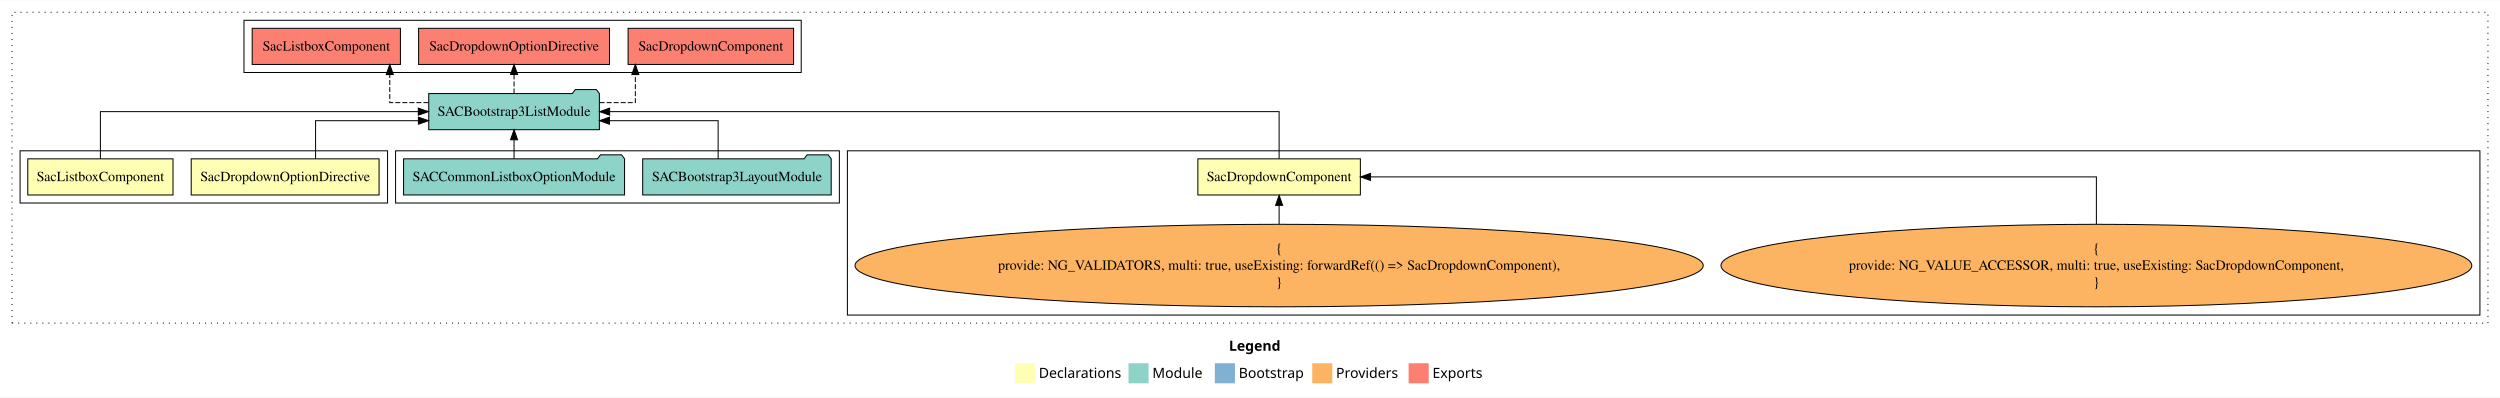
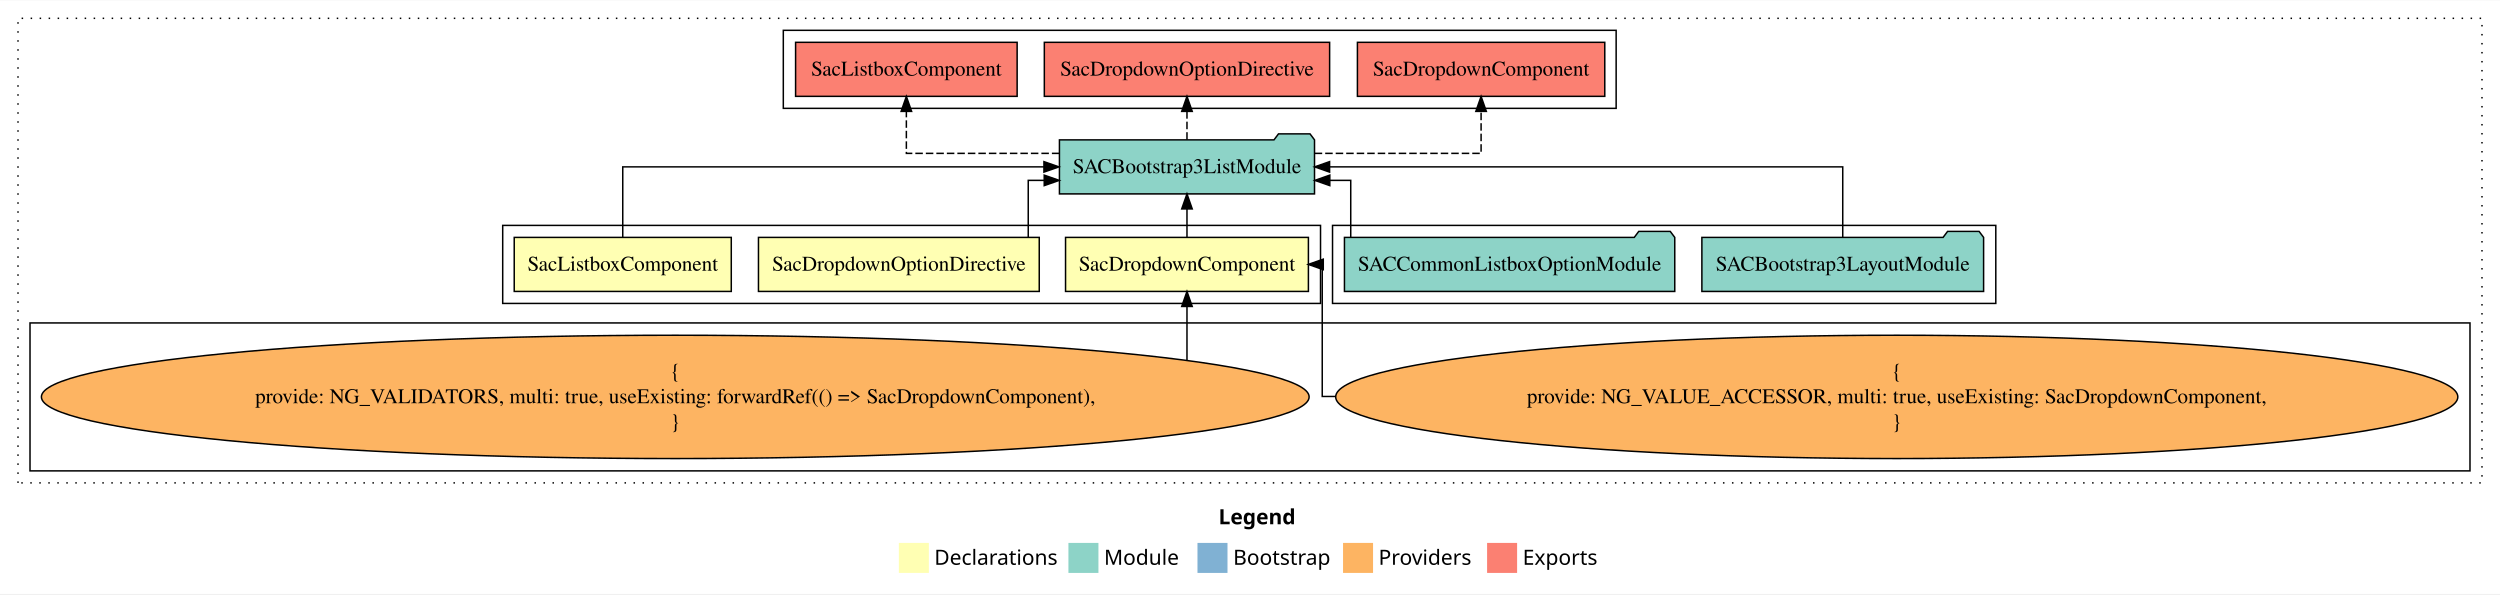
- <svg xmlns="http://www.w3.org/2000/svg" width="2490pt" height="396pt" viewBox="0.00 0.00 2490.00 395.59">
+ <svg xmlns="http://www.w3.org/2000/svg" width="1666pt" height="396pt" viewBox="0.00 0.00 1666.00 395.59">
  <g id="graph0" class="graph" transform="scale(1 1) rotate(0) translate(4 391.59)">
-     <polygon fill="white" stroke="transparent" points="-4,4 -4,-391.59 2486,-391.59 2486,4 -4,4" />
-     <text text-anchor="start" x="1220.01" y="-42.4" font-family="Times-12" font-weight="bold" font-size="14.00">Legend</text>
-     <polygon fill="#ffffb3" stroke="transparent" points="1007,-10 1007,-30 1027,-30 1027,-10 1007,-10" />
-     <text text-anchor="start" x="1030.63" y="-15.4" font-family="Times-12" font-size="14.00">  Declarations</text>
-     <polygon fill="#8dd3c7" stroke="transparent" points="1120,-10 1120,-30 1140,-30 1140,-10 1120,-10" />
-     <text text-anchor="start" x="1143.73" y="-15.4" font-family="Times-12" font-size="14.00">  Module</text>
-     <polygon fill="#80b1d3" stroke="transparent" points="1206,-10 1206,-30 1226,-30 1226,-10 1206,-10" />
-     <text text-anchor="start" x="1229.78" y="-15.4" font-family="Times-12" font-size="14.00">  Bootstrap</text>
-     <polygon fill="#fdb462" stroke="transparent" points="1303,-10 1303,-30 1323,-30 1323,-10 1303,-10" />
-     <text text-anchor="start" x="1326.67" y="-15.4" font-family="Times-12" font-size="14.00">  Providers</text>
-     <polygon fill="#fb8072" stroke="transparent" points="1399,-10 1399,-30 1419,-30 1419,-10 1399,-10" />
-     <text text-anchor="start" x="1422.73" y="-15.4" font-family="Times-12" font-size="14.00">  Exports</text>
+     <polygon fill="white" stroke="transparent" points="-4,4 -4,-391.59 1662,-391.59 1662,4 -4,4" />
+     <text text-anchor="start" x="808.01" y="-42.4" font-family="Times-12" font-weight="bold" font-size="14.00">Legend</text>
+     <polygon fill="#ffffb3" stroke="transparent" points="595,-10 595,-30 615,-30 615,-10 595,-10" />
+     <text text-anchor="start" x="618.63" y="-15.4" font-family="Times-12" font-size="14.00">  Declarations</text>
+     <polygon fill="#8dd3c7" stroke="transparent" points="708,-10 708,-30 728,-30 728,-10 708,-10" />
+     <text text-anchor="start" x="731.73" y="-15.4" font-family="Times-12" font-size="14.00">  Module</text>
+     <polygon fill="#80b1d3" stroke="transparent" points="794,-10 794,-30 814,-30 814,-10 794,-10" />
+     <text text-anchor="start" x="817.78" y="-15.4" font-family="Times-12" font-size="14.00">  Bootstrap</text>
+     <polygon fill="#fdb462" stroke="transparent" points="891,-10 891,-30 911,-30 911,-10 891,-10" />
+     <text text-anchor="start" x="914.67" y="-15.4" font-family="Times-12" font-size="14.00">  Providers</text>
+     <polygon fill="#fb8072" stroke="transparent" points="987,-10 987,-30 1007,-30 1007,-10 987,-10" />
+     <text text-anchor="start" x="1010.73" y="-15.4" font-family="Times-12" font-size="14.00">  Exports</text>
    <g id="clust1" class="cluster">
-       <polygon fill="none" stroke="black" stroke-dasharray="1,5" points="8,-70 8,-379.59 2474,-379.59 2474,-70 8,-70" />
+       <polygon fill="none" stroke="black" stroke-dasharray="1,5" points="8,-70 8,-379.59 1650,-379.59 1650,-70 8,-70" />
+     </g>
+     <g id="clust6" class="cluster">
+       <polygon fill="none" stroke="black" points="884,-189.59 884,-241.59 1326,-241.59 1326,-189.59 884,-189.59" />
+     </g>
+     <g id="clust2" class="cluster">
+       <polygon fill="none" stroke="black" points="331,-189.59 331,-241.59 876,-241.59 876,-189.59 331,-189.59" />
+     </g>
+     <g id="clust7" class="cluster">
+       <polygon fill="none" stroke="black" points="518,-319.59 518,-371.59 1073,-371.59 1073,-319.59 518,-319.59" />
    </g>
    <g id="clust3" class="cluster">
-       <polygon fill="none" stroke="black" points="840,-78 840,-241.59 2466,-241.59 2466,-78 840,-78" />
-     </g>
-     <g id="clust7" class="cluster">
-       <polygon fill="none" stroke="black" points="239,-319.59 239,-371.59 794,-371.59 794,-319.59 239,-319.59" />
-     </g>
-     <g id="clust6" class="cluster">
-       <polygon fill="none" stroke="black" points="390,-189.59 390,-241.59 832,-241.59 832,-189.59 390,-189.59" />
-     </g>
-     <g id="clust2" class="cluster">
-       <polygon fill="none" stroke="black" points="16,-189.59 16,-241.59 382,-241.59 382,-189.59 16,-189.59" />
+       <polygon fill="none" stroke="black" points="16,-78 16,-176.59 1642,-176.59 1642,-78 16,-78" />
    </g>
    <g id="node1" class="node">
-       <polygon fill="#ffffb3" stroke="black" points="1350.92,-233.59 1189.08,-233.59 1189.08,-197.59 1350.92,-197.59 1350.92,-233.59" />
-       <text text-anchor="middle" x="1270" y="-211.39" font-family="Times,serif" font-size="14.00">SacDropdownComponent</text>
+       <polygon fill="#ffffb3" stroke="black" points="867.92,-233.59 706.08,-233.59 706.08,-197.59 867.92,-197.59 867.92,-233.59" />
+       <text text-anchor="middle" x="787" y="-211.39" font-family="Times,serif" font-size="14.00">SacDropdownComponent</text>
    </g>
    <g id="node4" class="node">
-       <polygon fill="#8dd3c7" stroke="black" points="592.99,-298.59 589.99,-302.59 568.99,-302.59 565.99,-298.59 423.01,-298.59 423.01,-262.59 592.99,-262.59 592.99,-298.59" />
-       <text text-anchor="middle" x="508" y="-276.39" font-family="Times,serif" font-size="14.00">SACBootstrap3ListModule</text>
+       <polygon fill="#8dd3c7" stroke="black" points="871.99,-298.59 868.99,-302.59 847.99,-302.59 844.99,-298.59 702.01,-298.59 702.01,-262.59 871.99,-262.59 871.99,-298.59" />
+       <text text-anchor="middle" x="787" y="-276.39" font-family="Times,serif" font-size="14.00">SACBootstrap3ListModule</text>
    </g>
    <g id="edge1" class="edge">
-       <path fill="none" stroke="black" d="M1270,-233.7C1270,-252.93 1270,-280.59 1270,-280.59 1270,-280.59 603.19,-280.59 603.19,-280.59" />
-       <polygon fill="black" stroke="black" points="603.19,-277.09 593.19,-280.59 603.19,-284.09 603.19,-277.09" />
+       <path fill="none" stroke="black" d="M787,-233.7C787,-233.7 787,-252.58 787,-252.58" />
+       <polygon fill="black" stroke="black" points="783.5,-252.58 787,-262.58 790.5,-252.58 783.5,-252.58" />
    </g>
    <g id="node2" class="node">
-       <polygon fill="#ffffb3" stroke="black" points="373.56,-233.59 186.44,-233.59 186.44,-197.59 373.56,-197.59 373.56,-233.59" />
-       <text text-anchor="middle" x="280" y="-211.39" font-family="Times,serif" font-size="14.00">SacDropdownOptionDirective</text>
+       <polygon fill="#ffffb3" stroke="black" points="688.56,-233.59 501.44,-233.59 501.44,-197.59 688.56,-197.59 688.56,-233.59" />
+       <text text-anchor="middle" x="595" y="-211.39" font-family="Times,serif" font-size="14.00">SacDropdownOptionDirective</text>
    </g>
    <g id="edge4" class="edge">
-       <path fill="none" stroke="black" d="M310.31,-233.62C310.31,-249.99 310.31,-271.59 310.31,-271.59 310.31,-271.59 412.73,-271.59 412.73,-271.59" />
-       <polygon fill="black" stroke="black" points="412.73,-275.09 422.73,-271.59 412.73,-268.09 412.73,-275.09" />
+       <path fill="none" stroke="black" d="M681.22,-233.62C681.22,-249.99 681.22,-271.59 681.22,-271.59 681.22,-271.59 691.87,-271.59 691.87,-271.59" />
+       <polygon fill="black" stroke="black" points="691.87,-275.09 701.87,-271.59 691.87,-268.09 691.87,-275.09" />
    </g>
    <g id="node3" class="node">
-       <polygon fill="#ffffb3" stroke="black" points="168.32,-233.59 23.68,-233.59 23.68,-197.59 168.32,-197.59 168.32,-233.59" />
-       <text text-anchor="middle" x="96" y="-211.39" font-family="Times,serif" font-size="14.00">SacListboxComponent</text>
+       <polygon fill="#ffffb3" stroke="black" points="483.32,-233.59 338.68,-233.59 338.68,-197.59 483.32,-197.59 483.32,-233.59" />
+       <text text-anchor="middle" x="411" y="-211.39" font-family="Times,serif" font-size="14.00">SacListboxComponent</text>
    </g>
    <g id="edge5" class="edge">
-       <path fill="none" stroke="black" d="M96,-233.7C96,-252.93 96,-280.59 96,-280.59 96,-280.59 412.63,-280.59 412.63,-280.59" />
-       <polygon fill="black" stroke="black" points="412.63,-284.09 422.63,-280.59 412.63,-277.09 412.63,-284.09" />
+       <path fill="none" stroke="black" d="M411,-233.7C411,-252.93 411,-280.59 411,-280.59 411,-280.59 691.68,-280.59 691.68,-280.59" />
+       <polygon fill="black" stroke="black" points="691.68,-284.09 701.68,-280.59 691.68,-277.09 691.68,-284.09" />
    </g>
    <g id="node9" class="node">
-       <polygon fill="#fb8072" stroke="black" points="786.42,-363.59 621.58,-363.59 621.58,-327.59 786.42,-327.59 786.42,-363.59" />
-       <text text-anchor="middle" x="704" y="-341.39" font-family="Times,serif" font-size="14.00">SacDropdownComponent </text>
+       <polygon fill="#fb8072" stroke="black" points="1065.42,-363.59 900.58,-363.59 900.58,-327.59 1065.42,-327.59 1065.42,-363.59" />
+       <text text-anchor="middle" x="983" y="-341.39" font-family="Times,serif" font-size="14.00">SacDropdownComponent </text>
    </g>
    <g id="edge8" class="edge">
-       <path fill="none" stroke="black" stroke-dasharray="5,2" d="M593.21,-289.59C613.2,-289.59 628.8,-289.59 628.8,-289.59 628.8,-289.59 628.8,-317.56 628.8,-317.56" />
-       <polygon fill="black" stroke="black" points="625.3,-317.56 628.8,-327.56 632.3,-317.56 625.3,-317.56" />
+       <path fill="none" stroke="black" stroke-dasharray="5,2" d="M872.11,-289.59C925.01,-289.59 983,-289.59 983,-289.59 983,-289.59 983,-317.56 983,-317.56" />
+       <polygon fill="black" stroke="black" points="979.5,-317.56 983,-327.56 986.5,-317.56 979.5,-317.56" />
    </g>
    <g id="node10" class="node">
-       <polygon fill="#fb8072" stroke="black" points="603.06,-363.59 412.94,-363.59 412.94,-327.59 603.06,-327.59 603.06,-363.59" />
-       <text text-anchor="middle" x="508" y="-341.39" font-family="Times,serif" font-size="14.00">SacDropdownOptionDirective </text>
+       <polygon fill="#fb8072" stroke="black" points="882.06,-363.59 691.94,-363.59 691.94,-327.59 882.06,-327.59 882.06,-363.59" />
+       <text text-anchor="middle" x="787" y="-341.39" font-family="Times,serif" font-size="14.00">SacDropdownOptionDirective </text>
    </g>
    <g id="edge9" class="edge">
-       <path fill="none" stroke="black" stroke-dasharray="5,2" d="M508,-298.7C508,-298.7 508,-317.58 508,-317.58" />
-       <polygon fill="black" stroke="black" points="504.5,-317.58 508,-327.58 511.5,-317.58 504.5,-317.58" />
+       <path fill="none" stroke="black" stroke-dasharray="5,2" d="M787,-298.7C787,-298.7 787,-317.58 787,-317.58" />
+       <polygon fill="black" stroke="black" points="783.5,-317.58 787,-327.58 790.5,-317.58 783.5,-317.58" />
    </g>
    <g id="node11" class="node">
-       <polygon fill="#fb8072" stroke="black" points="394.82,-363.59 247.18,-363.59 247.18,-327.59 394.82,-327.59 394.82,-363.59" />
-       <text text-anchor="middle" x="321" y="-341.39" font-family="Times,serif" font-size="14.00">SacListboxComponent </text>
+       <polygon fill="#fb8072" stroke="black" points="673.82,-363.59 526.18,-363.59 526.18,-327.59 673.82,-327.59 673.82,-363.59" />
+       <text text-anchor="middle" x="600" y="-341.39" font-family="Times,serif" font-size="14.00">SacListboxComponent </text>
    </g>
    <g id="edge10" class="edge">
-       <path fill="none" stroke="black" stroke-dasharray="5,2" d="M422.71,-289.59C401.27,-289.59 384.22,-289.59 384.22,-289.59 384.22,-289.59 384.22,-317.56 384.22,-317.56" />
-       <polygon fill="black" stroke="black" points="380.72,-317.56 384.22,-327.56 387.72,-317.56 380.72,-317.56" />
+       <path fill="none" stroke="black" stroke-dasharray="5,2" d="M701.98,-289.59C652.58,-289.59 600,-289.59 600,-289.59 600,-289.59 600,-317.56 600,-317.56" />
+       <polygon fill="black" stroke="black" points="596.5,-317.56 600,-327.56 603.5,-317.56 596.5,-317.56" />
    </g>
    <g id="node5" class="node">
-       <ellipse fill="#fdb462" stroke="black" cx="2084" cy="-127.3" rx="373.9" ry="41.09" />
-       <text text-anchor="middle" x="2084" y="-139.9" font-family="Times,serif" font-size="14.00">{</text>
-       <text text-anchor="middle" x="2084" y="-123.1" font-family="Times,serif" font-size="14.00">    provide: NG_VALUE_ACCESSOR, multi: true, useExisting: SacDropdownComponent,</text>
-       <text text-anchor="middle" x="2084" y="-106.3" font-family="Times,serif" font-size="14.00">}</text>
+       <ellipse fill="#fdb462" stroke="black" cx="1260" cy="-127.3" rx="373.9" ry="41.09" />
+       <text text-anchor="middle" x="1260" y="-139.9" font-family="Times,serif" font-size="14.00">{</text>
+       <text text-anchor="middle" x="1260" y="-123.1" font-family="Times,serif" font-size="14.00">    provide: NG_VALUE_ACCESSOR, multi: true, useExisting: SacDropdownComponent,</text>
+       <text text-anchor="middle" x="1260" y="-106.3" font-family="Times,serif" font-size="14.00">}</text>
    </g>
    <g id="edge2" class="edge">
-       <path fill="none" stroke="black" d="M2084,-168.6C2084,-191.58 2084,-215.59 2084,-215.59 2084,-215.59 1361.03,-215.59 1361.03,-215.59" />
-       <polygon fill="black" stroke="black" points="1361.03,-212.09 1351.03,-215.59 1361.03,-219.09 1361.03,-212.09" />
+       <path fill="none" stroke="black" d="M886.22,-127.59C880.36,-127.59 877.14,-127.59 877.14,-127.59 877.14,-127.59 877.14,-215.59 877.14,-215.59 877.14,-215.59 876.21,-215.59 876.21,-215.59" />
+       <polygon fill="black" stroke="black" points="877.83,-212.09 867.83,-215.59 877.83,-219.09 877.83,-212.09" />
    </g>
    <g id="node6" class="node">
-       <ellipse fill="#fdb462" stroke="black" cx="1270" cy="-127.3" rx="422.41" ry="41.09" />
-       <text text-anchor="middle" x="1270" y="-139.9" font-family="Times,serif" font-size="14.00">{</text>
-       <text text-anchor="middle" x="1270" y="-123.1" font-family="Times,serif" font-size="14.00">    provide: NG_VALIDATORS, multi: true, useExisting: forwardRef(() =&gt; SacDropdownComponent),</text>
-       <text text-anchor="middle" x="1270" y="-106.3" font-family="Times,serif" font-size="14.00">}</text>
+       <ellipse fill="#fdb462" stroke="black" cx="446" cy="-127.3" rx="422.41" ry="41.09" />
+       <text text-anchor="middle" x="446" y="-139.9" font-family="Times,serif" font-size="14.00">{</text>
+       <text text-anchor="middle" x="446" y="-123.1" font-family="Times,serif" font-size="14.00">    provide: NG_VALIDATORS, multi: true, useExisting: forwardRef(() =&gt; SacDropdownComponent),</text>
+       <text text-anchor="middle" x="446" y="-106.3" font-family="Times,serif" font-size="14.00">}</text>
    </g>
    <g id="edge3" class="edge">
-       <path fill="none" stroke="black" d="M1270,-168.6C1270,-168.6 1270,-187.26 1270,-187.26" />
-       <polygon fill="black" stroke="black" points="1266.5,-187.26 1270,-197.26 1273.5,-187.26 1266.5,-187.26" />
+       <path fill="none" stroke="black" d="M787,-151.89C787,-151.89 787,-187.57 787,-187.57" />
+       <polygon fill="black" stroke="black" points="783.5,-187.57 787,-197.57 790.5,-187.57 783.5,-187.57" />
    </g>
    <g id="node7" class="node">
-       <polygon fill="#8dd3c7" stroke="black" points="823.87,-233.59 820.87,-237.59 799.87,-237.59 796.87,-233.59 636.13,-233.59 636.13,-197.59 823.87,-197.59 823.87,-233.59" />
-       <text text-anchor="middle" x="730" y="-211.39" font-family="Times,serif" font-size="14.00">SACBootstrap3LayoutModule</text>
+       <polygon fill="#8dd3c7" stroke="black" points="1317.87,-233.59 1314.87,-237.59 1293.87,-237.59 1290.87,-233.59 1130.13,-233.59 1130.13,-197.59 1317.87,-197.59 1317.87,-233.59" />
+       <text text-anchor="middle" x="1224" y="-211.39" font-family="Times,serif" font-size="14.00">SACBootstrap3LayoutModule</text>
    </g>
    <g id="edge6" class="edge">
-       <path fill="none" stroke="black" d="M711.26,-233.62C711.26,-249.99 711.26,-271.59 711.26,-271.59 711.26,-271.59 603.02,-271.59 603.02,-271.59" />
-       <polygon fill="black" stroke="black" points="603.02,-268.09 593.02,-271.59 603.02,-275.09 603.02,-268.09" />
+       <path fill="none" stroke="black" d="M1224,-233.7C1224,-252.93 1224,-280.59 1224,-280.59 1224,-280.59 882.04,-280.59 882.04,-280.59" />
+       <polygon fill="black" stroke="black" points="882.04,-277.09 872.04,-280.59 882.04,-284.09 882.04,-277.09" />
    </g>
    <g id="node8" class="node">
-       <polygon fill="#8dd3c7" stroke="black" points="618.06,-233.59 615.06,-237.59 594.06,-237.59 591.06,-233.59 397.94,-233.59 397.94,-197.59 618.06,-197.59 618.06,-233.59" />
-       <text text-anchor="middle" x="508" y="-211.39" font-family="Times,serif" font-size="14.00">SACCommonListboxOptionModule</text>
+       <polygon fill="#8dd3c7" stroke="black" points="1112.06,-233.59 1109.06,-237.59 1088.06,-237.59 1085.06,-233.59 891.94,-233.59 891.94,-197.59 1112.06,-197.59 1112.06,-233.59" />
+       <text text-anchor="middle" x="1002" y="-211.39" font-family="Times,serif" font-size="14.00">SACCommonListboxOptionModule</text>
    </g>
    <g id="edge7" class="edge">
-       <path fill="none" stroke="black" d="M508,-233.7C508,-233.7 508,-252.58 508,-252.58" />
-       <polygon fill="black" stroke="black" points="504.5,-252.58 508,-262.58 511.5,-252.58 504.5,-252.58" />
+       <path fill="none" stroke="black" d="M896.13,-233.62C896.13,-249.99 896.13,-271.59 896.13,-271.59 896.13,-271.59 882.18,-271.59 882.18,-271.59" />
+       <polygon fill="black" stroke="black" points="882.18,-268.09 872.18,-271.59 882.18,-275.09 882.18,-268.09" />
    </g>
  </g>
</svg>
